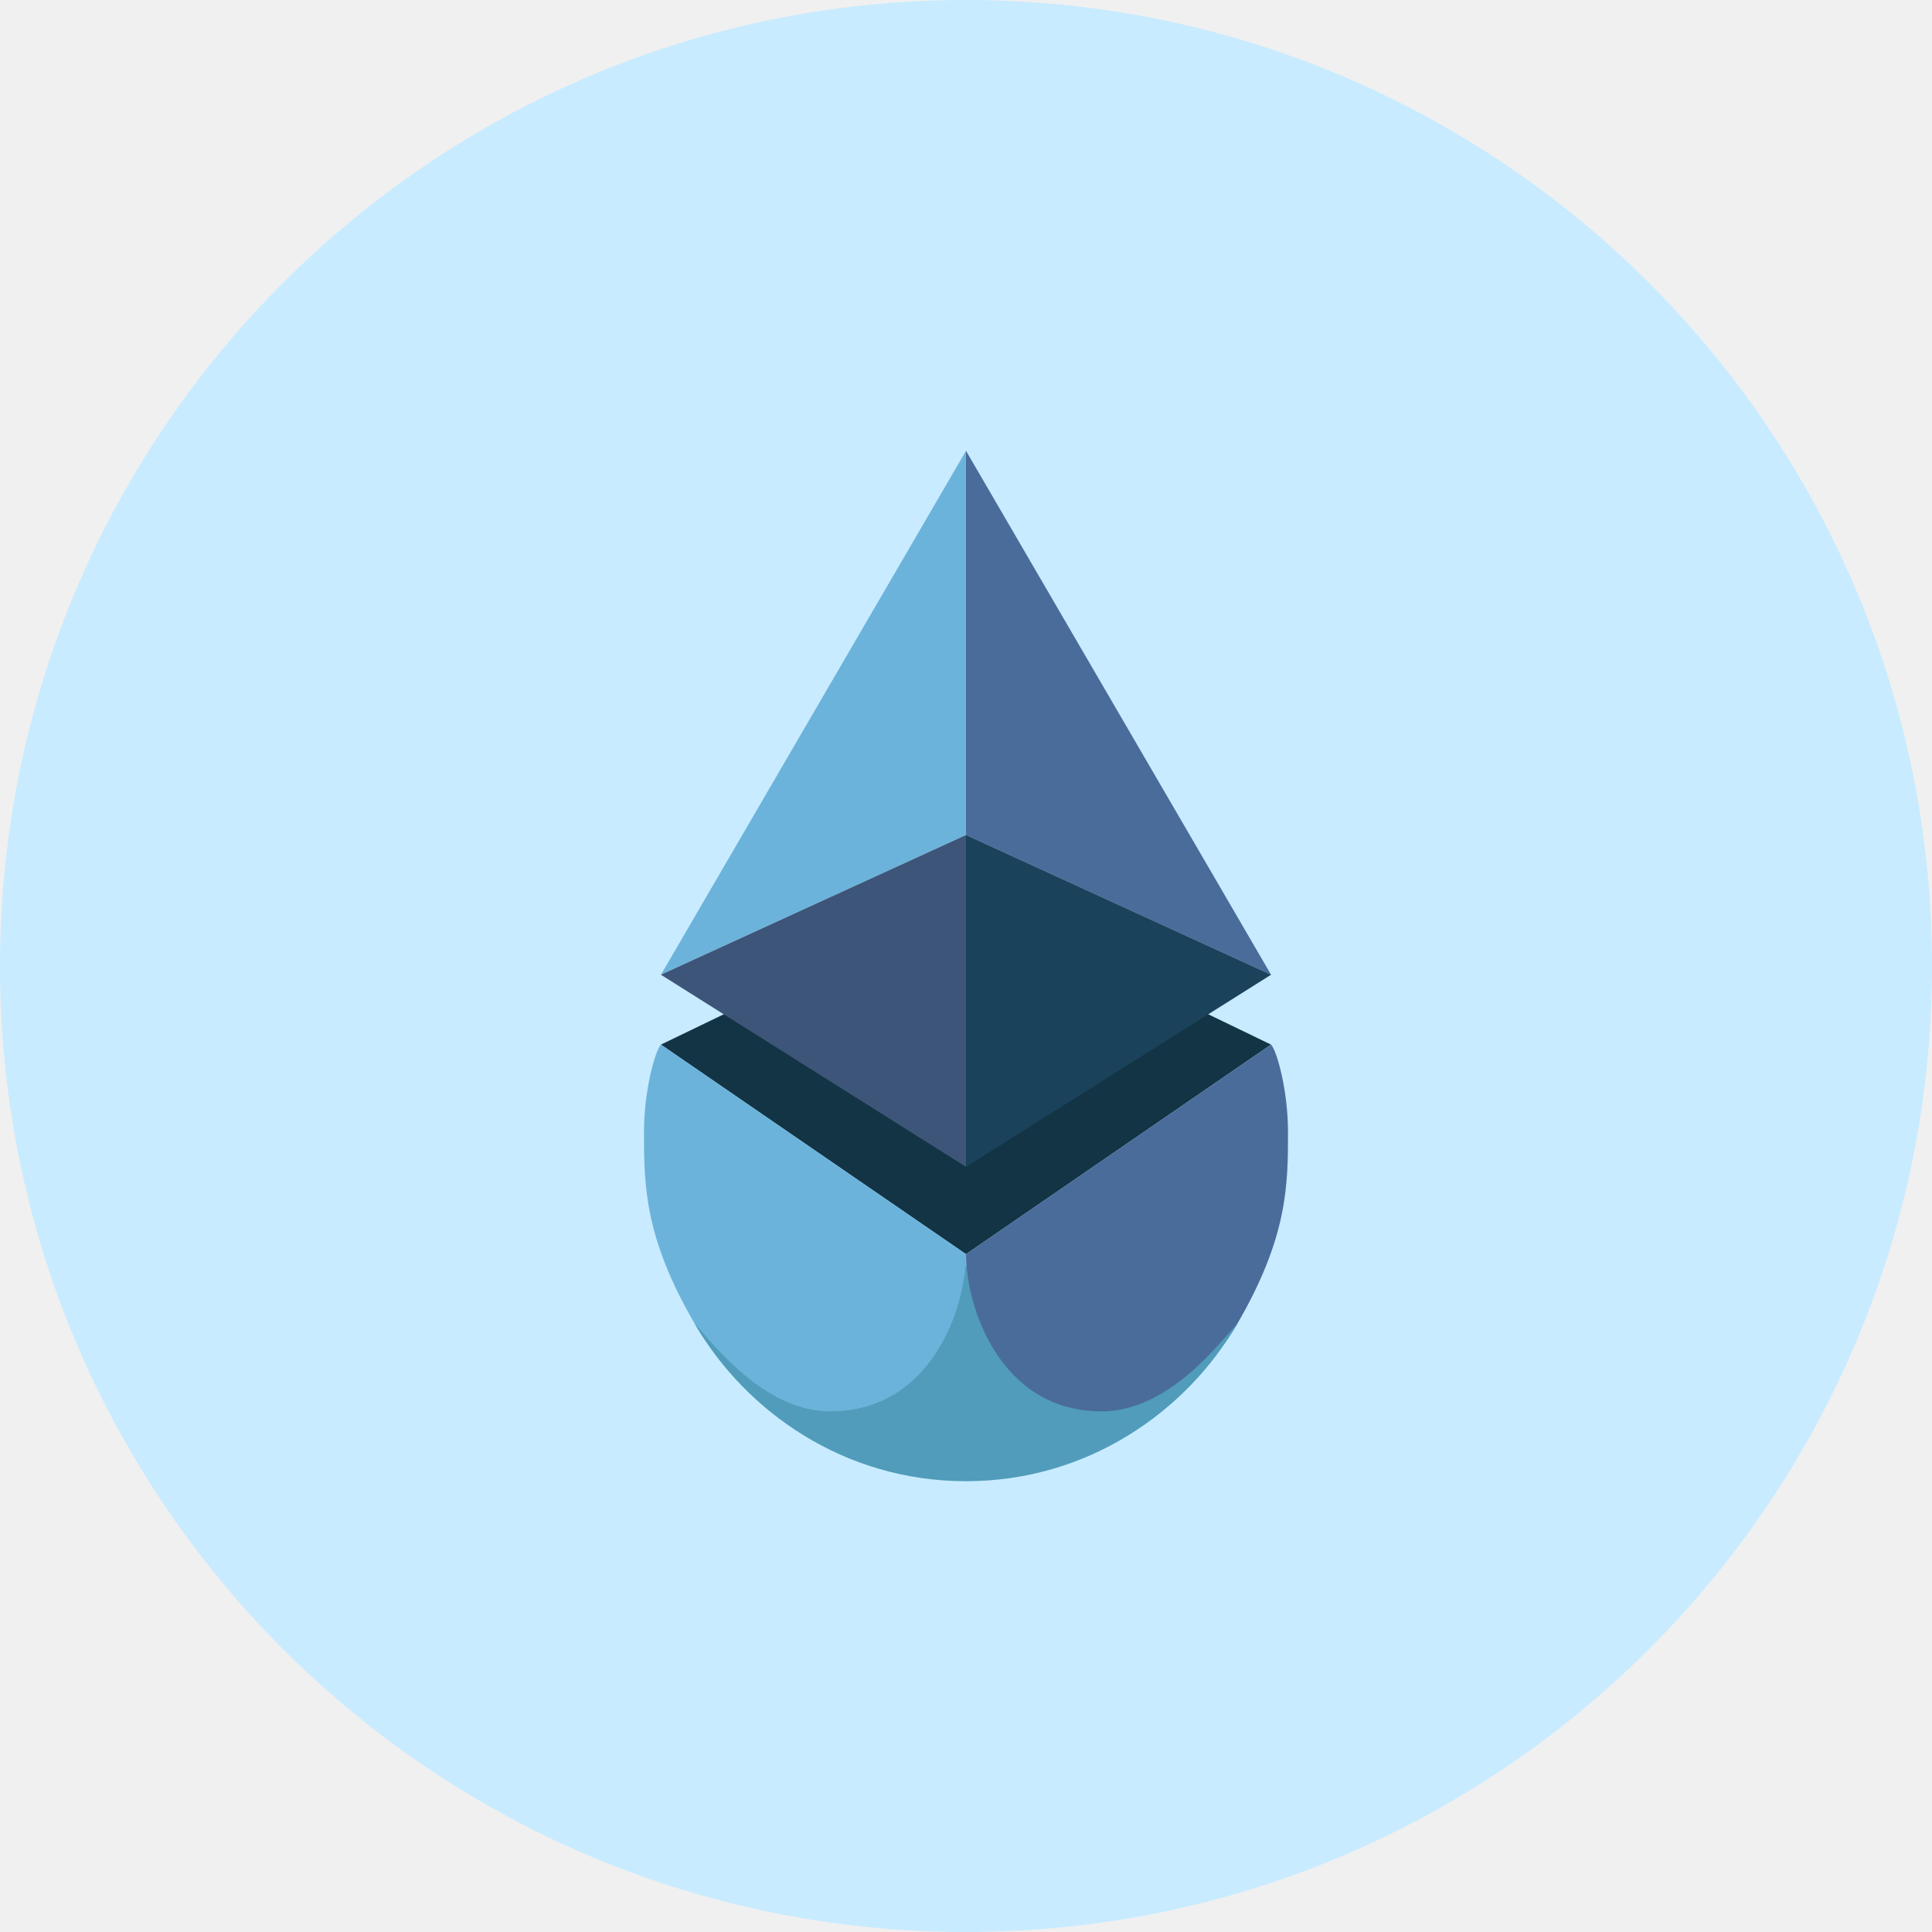
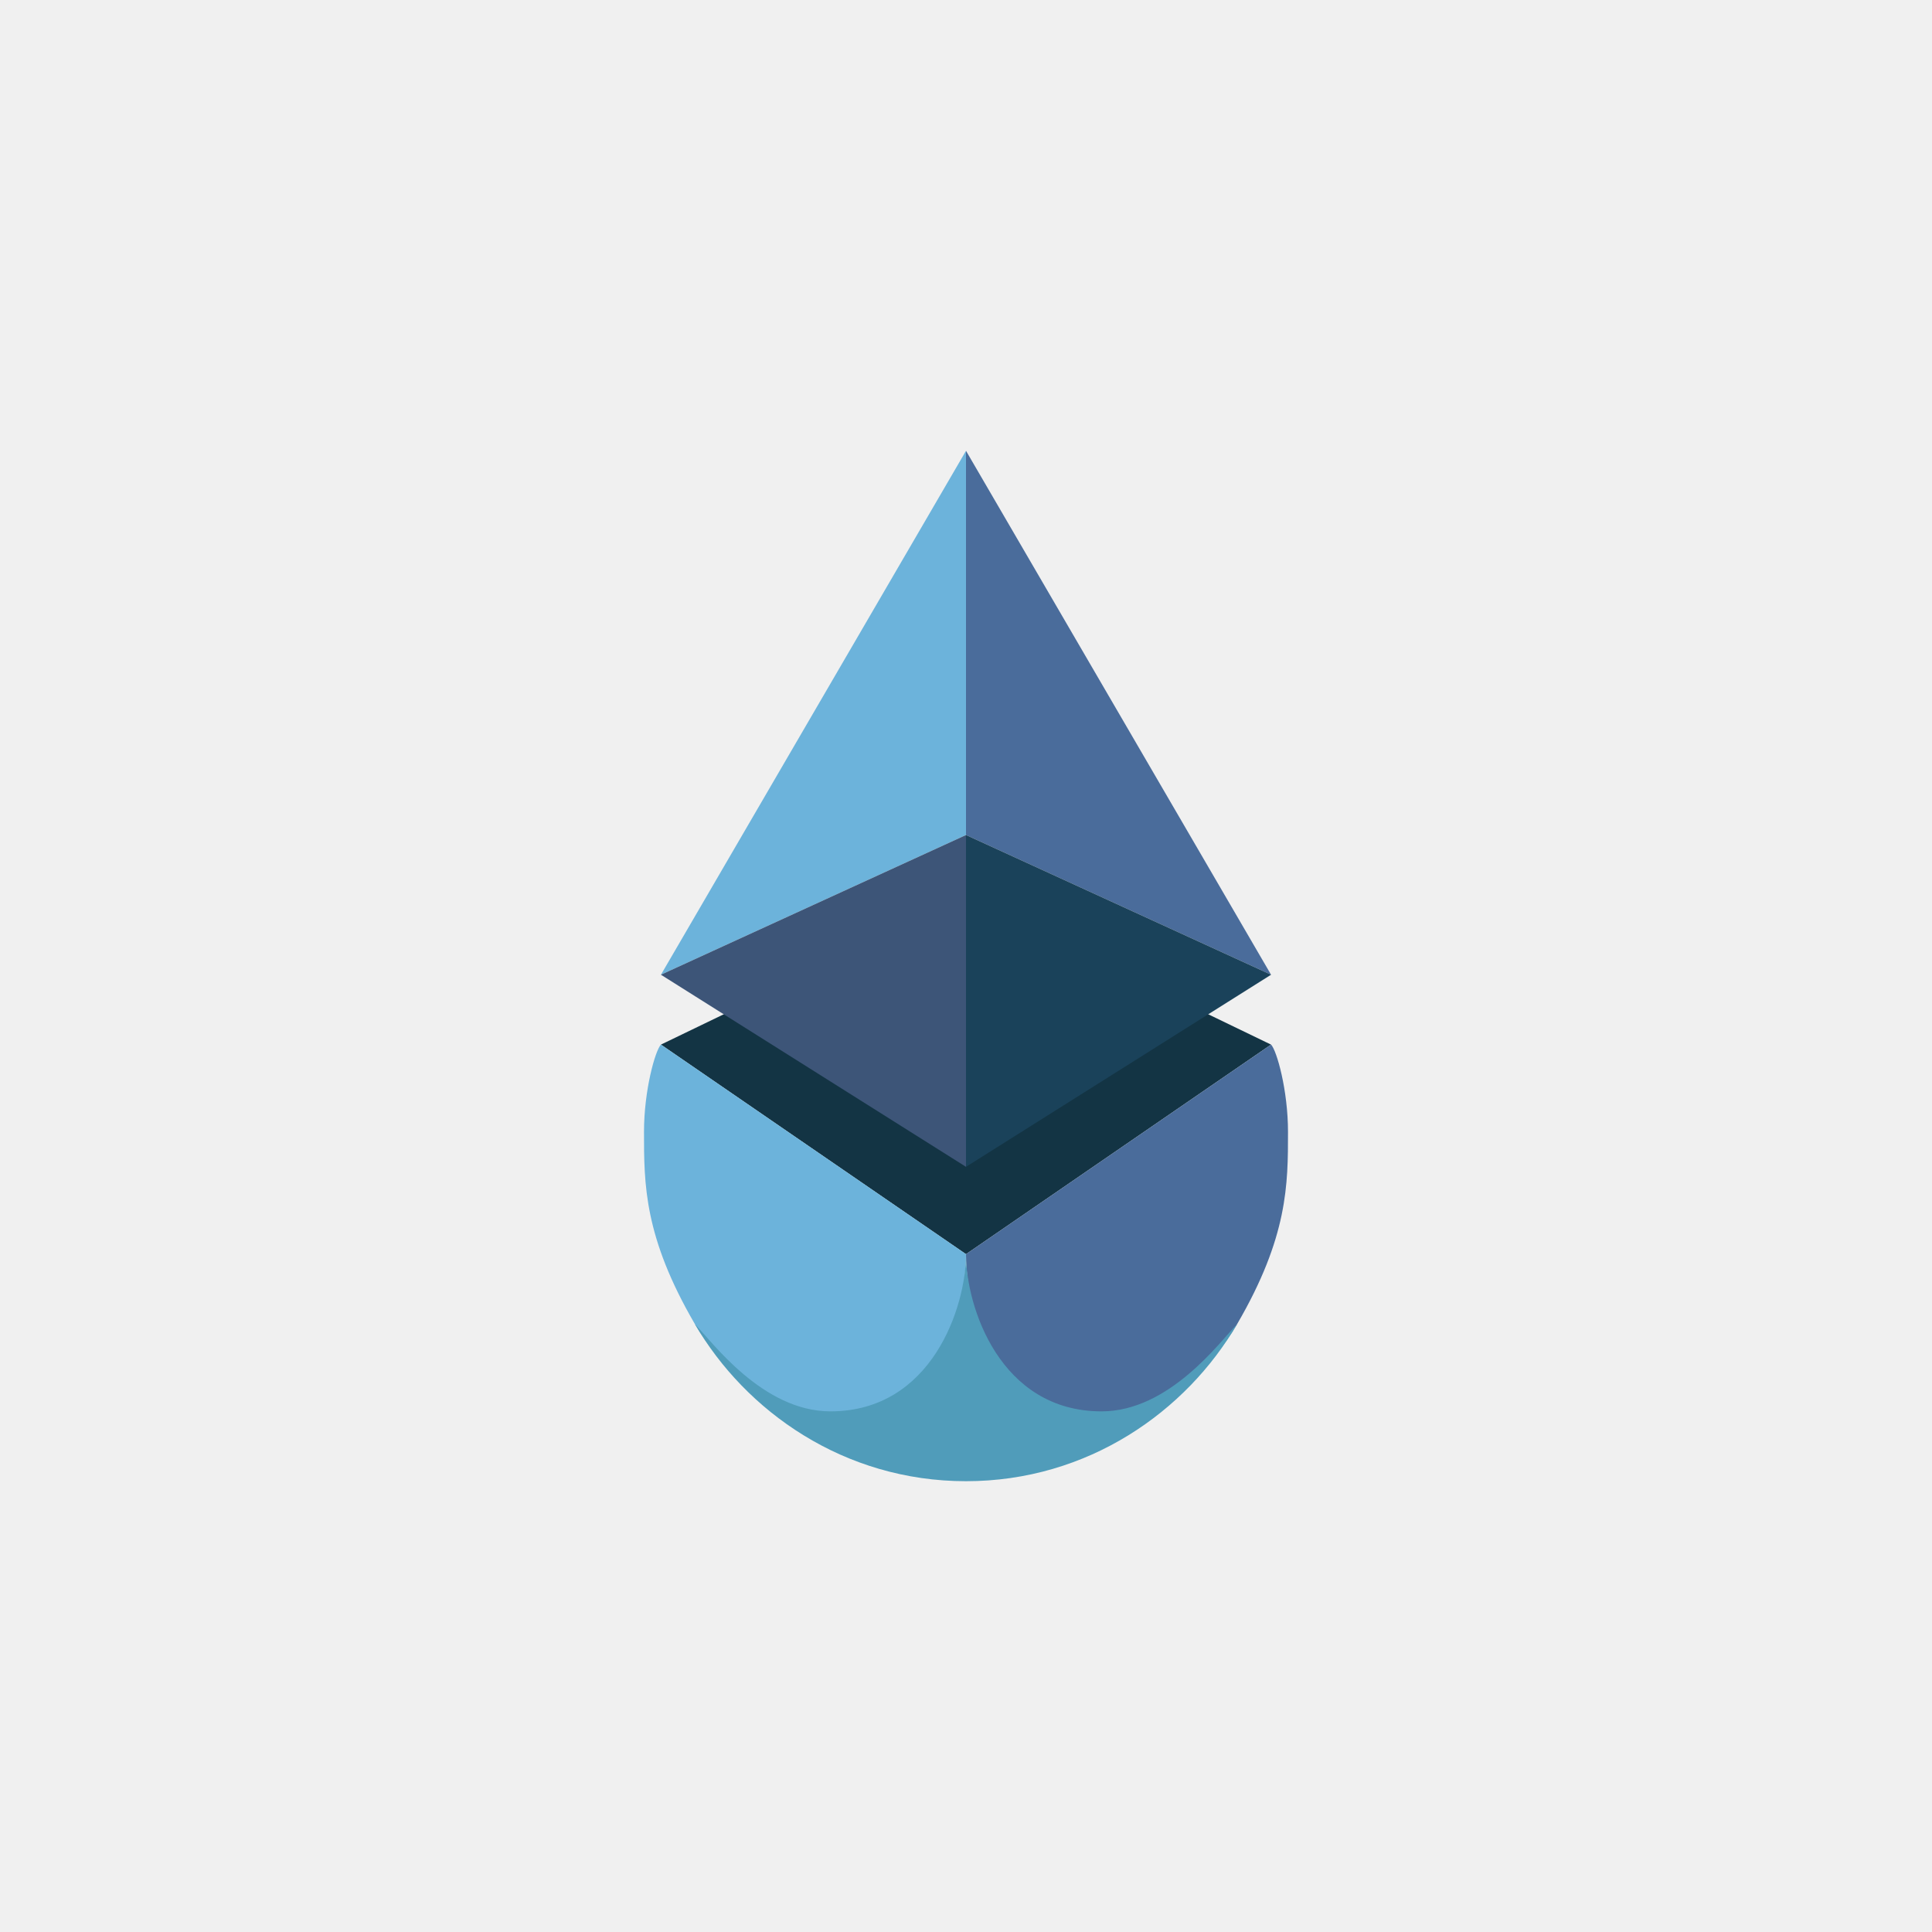
<svg xmlns="http://www.w3.org/2000/svg" width="60" height="60" viewBox="0 0 60 60" fill="none">
-   <circle cx="30" cy="30" r="30" fill="#C8EBFF" />
  <g clip-path="url(#clip0)">
    <path d="M30 25.932V14L20.526 30.271L30 25.932Z" fill="#6CB3DB" />
    <path d="M30 25.932V14L39.474 30.271L30 25.932Z" fill="#4A6C9B" />
    <path d="M30 38.949L20.526 32.441L30 27.867L39.473 32.441L30 38.949Z" fill="#133444" />
    <path d="M30 36.237V25.932L20.526 30.271L30 36.237Z" fill="#3D5578" />
    <path d="M30 36.237V25.932L39.474 30.271L30 36.237Z" fill="#1A425A" />
    <path d="M20 35.152C20 33.851 20.351 32.621 20.526 32.441L30 38.949C30 40.034 29.702 41.182 29 42.267C26.895 45.521 23.158 43.83 21.579 41.118C20 38.407 20 36.779 20 35.152Z" fill="#6CB3DB" />
    <path d="M40 35.153C40 33.851 39.649 32.621 39.474 32.441L30 38.949C30 40.034 30.298 41.182 31 42.267C33.105 45.521 36.842 43.831 38.421 41.119C40 38.407 40 36.78 40 35.153Z" fill="#4A6C9B" />
    <path d="M25.789 43.831C28.947 43.831 30 40.576 30 38.949C30 40.576 31.052 43.831 34.21 43.831C36.316 43.831 37.894 41.661 38.421 41.119C36.842 43.831 33.789 46 30 46C26.21 46 23.158 43.831 21.579 41.119C22.105 41.661 23.684 43.831 25.789 43.831Z" fill="#509CBA" />
  </g>
  <defs>
    <clipPath id="clip0">
      <rect width="32" height="32" fill="white" transform="translate(14 14)" />
    </clipPath>
  </defs>
</svg>
